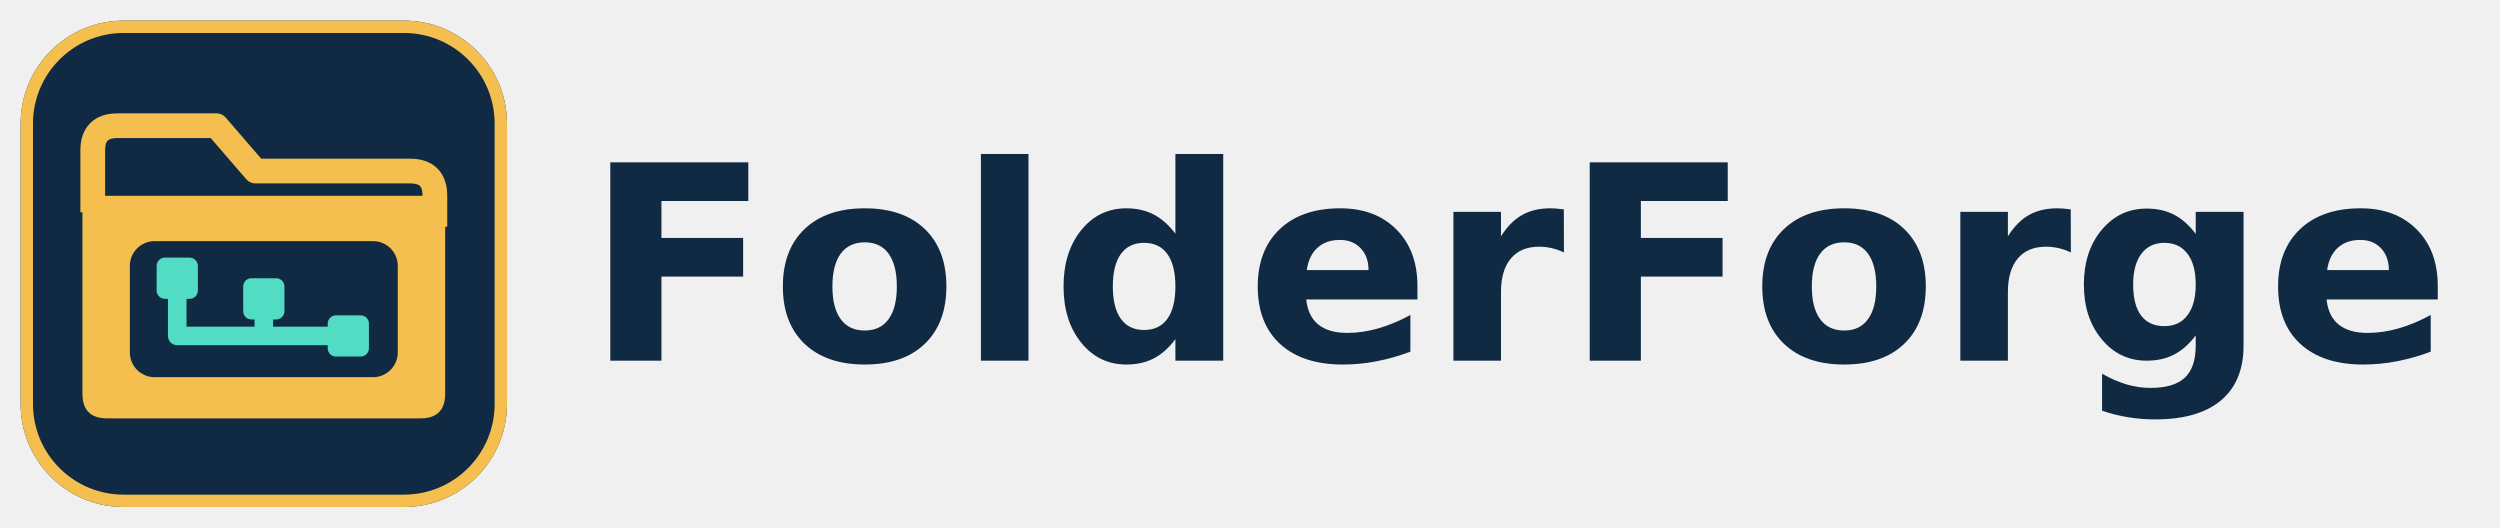
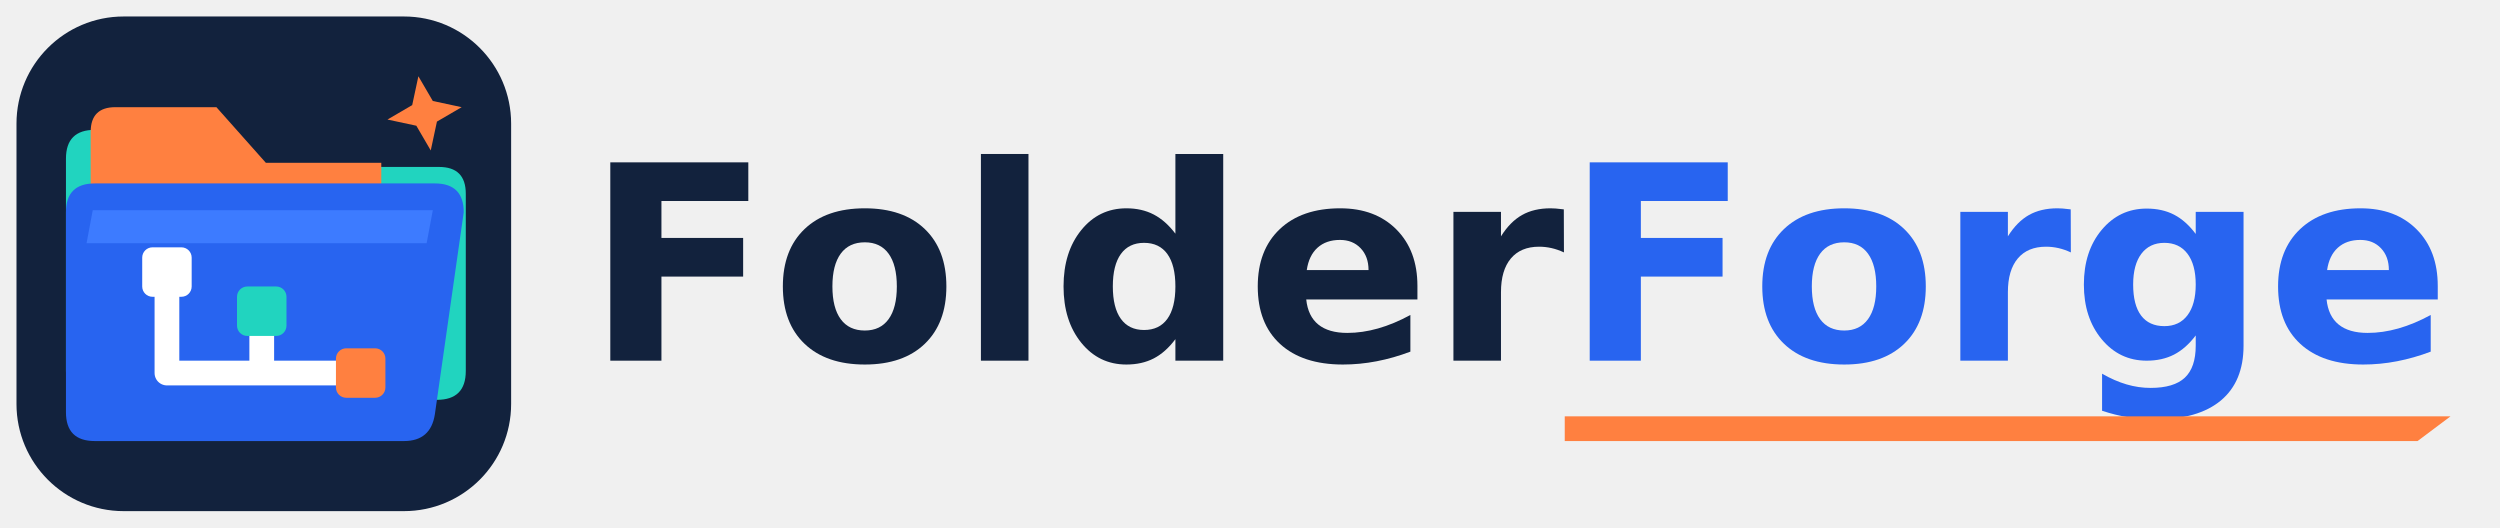
<svg xmlns="http://www.w3.org/2000/svg" viewBox="0 0 1213 256" width="1213" height="256" role="img" aria-label="FolderForge">
-   <rect x="10" y="10" width="236" height="236" rx="50" fill="#102A43" />
-   <rect x="13" y="13" width="230" height="230" rx="47" fill="none" stroke="#F4BF4F" stroke-width="6" />
-   <path d="M45 103V73Q45 61 57 61H105L124 83H199Q211 83 211 95V110" fill="none" stroke="#F4BF4F" stroke-width="12" stroke-linejoin="round" />
-   <path d="M40 103Q40 95 50 95H206Q216 95 216 105V191Q216 203 204 203H52Q40 203 40 191Z" fill="#F4BF4F" />
-   <rect x="63" y="117" width="130" height="66" rx="12" fill="#102A43" />
-   <path d="M86 135V163H169M128 145V163" fill="none" stroke="#52DCC4" stroke-width="9" stroke-linecap="round" stroke-linejoin="round" />
-   <rect x="76" y="125" width="20" height="20" rx="4" fill="#52DCC4" />
-   <rect x="118" y="135" width="20" height="20" rx="4" fill="#52DCC4" />
-   <rect x="159" y="153" width="20" height="20" rx="4" fill="#52DCC4" />
-   <g transform="translate(284 175) scale(0.06445312 -0.06445312)" fill="#102A43">
-     <path transform="translate(0 0)" d="M188 1493H1227V1202H573V924H1188V633H573V0H188Z" />
-     <path transform="translate(1399 0)" d="M705 891Q586 891 523.5 805.5Q461 720 461 559Q461 398 523.5 312.5Q586 227 705 227Q822 227 884.0 312.5Q946 398 946 559Q946 720 884.0 805.5Q822 891 705 891ZM705 1147Q994 1147 1156.5 991.0Q1319 835 1319 559Q1319 283 1156.5 127.0Q994 -29 705 -29Q415 -29 251.5 127.0Q88 283 88 559Q88 835 251.5 991.0Q415 1147 705 1147Z" />
-     <path transform="translate(2806 0)" d="M172 1556H530V0H172Z" />
-     <path transform="translate(3508 0)" d="M934 956V1556H1294V0H934V162Q860 63 771.0 17.0Q682 -29 565 -29Q358 -29 225.0 135.5Q92 300 92 559Q92 818 225.0 982.5Q358 1147 565 1147Q681 1147 770.5 1100.5Q860 1054 934 956ZM698 231Q813 231 873.5 315.0Q934 399 934 559Q934 719 873.5 803.0Q813 887 698 887Q584 887 523.5 803.0Q463 719 463 559Q463 399 523.5 315.0Q584 231 698 231Z" />
-     <path transform="translate(4974 0)" d="M1290 563V461H453Q466 335 544.0 272.0Q622 209 762 209Q875 209 993.5 242.5Q1112 276 1237 344V68Q1110 20 983.0 -4.5Q856 -29 729 -29Q425 -29 256.5 125.5Q88 280 88 559Q88 833 253.5 990.0Q419 1147 709 1147Q973 1147 1131.5 988.0Q1290 829 1290 563ZM922 682Q922 784 862.5 846.5Q803 909 707 909Q603 909 538.0 850.5Q473 792 457 682Z" />
-     <path transform="translate(6363 0)" d="M1004 815Q957 837 910.5 847.5Q864 858 817 858Q679 858 604.5 769.5Q530 681 530 516V0H172V1120H530V936Q599 1046 688.5 1096.5Q778 1147 903 1147Q921 1147 942.0 1145.5Q963 1144 1003 1139Z" />
-     <path transform="translate(7373 0)" d="M188 1493H1227V1202H573V924H1188V633H573V0H188Z" />
-     <path transform="translate(8772 0)" d="M705 891Q586 891 523.5 805.5Q461 720 461 559Q461 398 523.5 312.5Q586 227 705 227Q822 227 884.0 312.5Q946 398 946 559Q946 720 884.0 805.5Q822 891 705 891ZM705 1147Q994 1147 1156.5 991.0Q1319 835 1319 559Q1319 283 1156.5 127.0Q994 -29 705 -29Q415 -29 251.5 127.0Q88 283 88 559Q88 835 251.5 991.0Q415 1147 705 1147Z" />
-     <path transform="translate(10179 0)" d="M1004 815Q957 837 910.5 847.5Q864 858 817 858Q679 858 604.5 769.5Q530 681 530 516V0H172V1120H530V936Q599 1046 688.5 1096.5Q778 1147 903 1147Q921 1147 942.0 1145.5Q963 1144 1003 1139Z" />
-     <path transform="translate(11189 0)" d="M934 190Q860 92 771.0 46.0Q682 0 565 0Q360 0 226.0 161.5Q92 323 92 573Q92 824 226.0 984.5Q360 1145 565 1145Q682 1145 771.0 1099.0Q860 1053 934 954V1120H1294V113Q1294 -157 1123.5 -299.5Q953 -442 629 -442Q524 -442 426.0 -426.0Q328 -410 229 -377V-98Q323 -152 413.0 -178.5Q503 -205 594 -205Q770 -205 852.0 -128.0Q934 -51 934 113ZM698 887Q587 887 525.0 805.0Q463 723 463 573Q463 419 523.0 339.5Q583 260 698 260Q810 260 872.0 342.0Q934 424 934 573Q934 723 872.0 805.0Q810 887 698 887Z" />
-     <path transform="translate(12655 0)" d="M1290 563V461H453Q466 335 544.0 272.0Q622 209 762 209Q875 209 993.5 242.5Q1112 276 1237 344V68Q1110 20 983.0 -4.5Q856 -29 729 -29Q425 -29 256.5 125.5Q88 280 88 559Q88 833 253.5 990.0Q419 1147 709 1147Q973 1147 1131.5 988.0Q1290 829 1290 563ZM922 682Q922 784 862.5 846.5Q803 909 707 909Q603 909 538.0 850.5Q473 792 457 682Z" />
+   <rect x="8" y="8" width="240" height="240" rx="52" fill="#12223D" />
+   <path d="M32 77Q32 63 46 63H105L124 81H213Q226 81 226 94V180Q226 194 212 194H46Q32 194 32 180Z" fill="#21D4BF" />
+   <path d="M44 96V64Q44 52 56 52H105L129 79H185V112Z" fill="#FF8040" />
+   <path d="M32 103Q32 89 46 89H211Q225 89 225 103L211 201Q209 214 196 214H46Q32 214 32 200Z" fill="#2864F0" />
+   <path d="M45 102H210L207 118H42Z" fill="#3D7BFF" />
+   <path d="M81 132V181H175M127 151V181" fill="none" stroke="#FFFFFF" stroke-width="12" stroke-linecap="round" stroke-linejoin="round" />
+   <rect x="69" y="120" width="24" height="24" rx="5" fill="#FFFFFF" />
+   <rect x="115" y="139" width="24" height="24" rx="5" fill="#21D4BF" />
+   <rect x="163" y="169" width="24" height="24" rx="5" fill="#FF8040" />
+   <path d="M203 37L210 49L224 52L212 59L209 73L202 61L188 58L200 51Z" fill="#FF8040" />
+   <g transform="translate(284 175) scale(0.06445312 -0.06445312)" fill="#12223D">
+     <path fill="#12223D" transform="translate(0 0)" d="M188 1493H1227V1202H573V924H1188V633H573V0H188Z" />
+     <path fill="#12223D" transform="translate(1399 0)" d="M705 891Q586 891 523.5 805.5Q461 720 461 559Q461 398 523.5 312.5Q586 227 705 227Q822 227 884.0 312.5Q946 398 946 559Q946 720 884.0 805.5Q822 891 705 891ZM705 1147Q994 1147 1156.5 991.0Q1319 835 1319 559Q1319 283 1156.5 127.0Q994 -29 705 -29Q415 -29 251.5 127.0Q88 283 88 559Q88 835 251.5 991.0Q415 1147 705 1147Z" />
+     <path fill="#12223D" transform="translate(2806 0)" d="M172 1556H530V0H172Z" />
+     <path fill="#12223D" transform="translate(3508 0)" d="M934 956V1556H1294V0H934V162Q860 63 771.0 17.0Q682 -29 565 -29Q358 -29 225.0 135.5Q92 300 92 559Q92 818 225.0 982.5Q358 1147 565 1147Q681 1147 770.5 1100.5Q860 1054 934 956ZM698 231Q813 231 873.5 315.0Q934 399 934 559Q934 719 873.5 803.0Q813 887 698 887Q584 887 523.5 803.0Q463 719 463 559Q463 399 523.5 315.0Q584 231 698 231Z" />
+     <path fill="#12223D" transform="translate(4974 0)" d="M1290 563V461H453Q466 335 544.0 272.0Q622 209 762 209Q875 209 993.5 242.5Q1112 276 1237 344V68Q1110 20 983.0 -4.5Q856 -29 729 -29Q425 -29 256.5 125.5Q88 280 88 559Q88 833 253.5 990.0Q419 1147 709 1147Q973 1147 1131.5 988.0Q1290 829 1290 563ZM922 682Q922 784 862.5 846.5Q803 909 707 909Q603 909 538.0 850.5Q473 792 457 682Z" />
+     <path fill="#12223D" transform="translate(6363 0)" d="M1004 815Q957 837 910.5 847.5Q864 858 817 858Q679 858 604.5 769.5Q530 681 530 516V0H172V1120H530V936Q599 1046 688.5 1096.5Q778 1147 903 1147Q921 1147 942.0 1145.5Q963 1144 1003 1139Z" />
+     <path fill="#2864F0" transform="translate(7373 0)" d="M188 1493H1227V1202H573V924H1188V633H573V0H188Z" />
+     <path fill="#2864F0" transform="translate(8772 0)" d="M705 891Q586 891 523.5 805.5Q461 720 461 559Q461 398 523.5 312.5Q586 227 705 227Q822 227 884.0 312.5Q946 398 946 559Q946 720 884.0 805.5Q822 891 705 891ZM705 1147Q994 1147 1156.5 991.0Q1319 835 1319 559Q1319 283 1156.5 127.0Q994 -29 705 -29Q415 -29 251.5 127.0Q88 283 88 559Q88 835 251.5 991.0Q415 1147 705 1147Z" />
+     <path fill="#2864F0" transform="translate(10179 0)" d="M1004 815Q957 837 910.5 847.5Q864 858 817 858Q679 858 604.5 769.5Q530 681 530 516V0H172V1120H530V936Q599 1046 688.5 1096.5Q778 1147 903 1147Q921 1147 942.0 1145.5Q963 1144 1003 1139Z" />
+     <path fill="#2864F0" transform="translate(11189 0)" d="M934 190Q860 92 771.0 46.0Q682 0 565 0Q360 0 226.0 161.5Q92 323 92 573Q92 824 226.0 984.5Q360 1145 565 1145Q682 1145 771.0 1099.0Q860 1053 934 954V1120H1294V113Q1294 -157 1123.5 -299.5Q953 -442 629 -442Q524 -442 426.0 -426.0Q328 -410 229 -377V-98Q323 -152 413.0 -178.5Q503 -205 594 -205Q770 -205 852.0 -128.0Q934 -51 934 113ZM698 887Q587 887 525.0 805.0Q463 723 463 573Q463 419 523.0 339.5Q583 260 698 260Q810 260 872.0 342.0Q934 424 934 573Q934 723 872.0 805.0Q810 887 698 887Z" />
+     <path fill="#2864F0" transform="translate(12655 0)" d="M1290 563V461H453Q466 335 544.0 272.0Q622 209 762 209Q875 209 993.5 242.5Q1112 276 1237 344V68Q1110 20 983.0 -4.5Q856 -29 729 -29Q425 -29 256.5 125.5Q88 280 88 559Q88 833 253.5 990.0Q419 1147 709 1147Q973 1147 1131.5 988.0Q1290 829 1290 563ZM922 682Q922 784 862.5 846.5Q803 909 707 909Q603 909 538.0 850.5Q473 792 457 682Z" />
  </g>
+   <path d="M759.213 202H1189L1173 214H759.213Z" fill="#FF8040" />
</svg>
